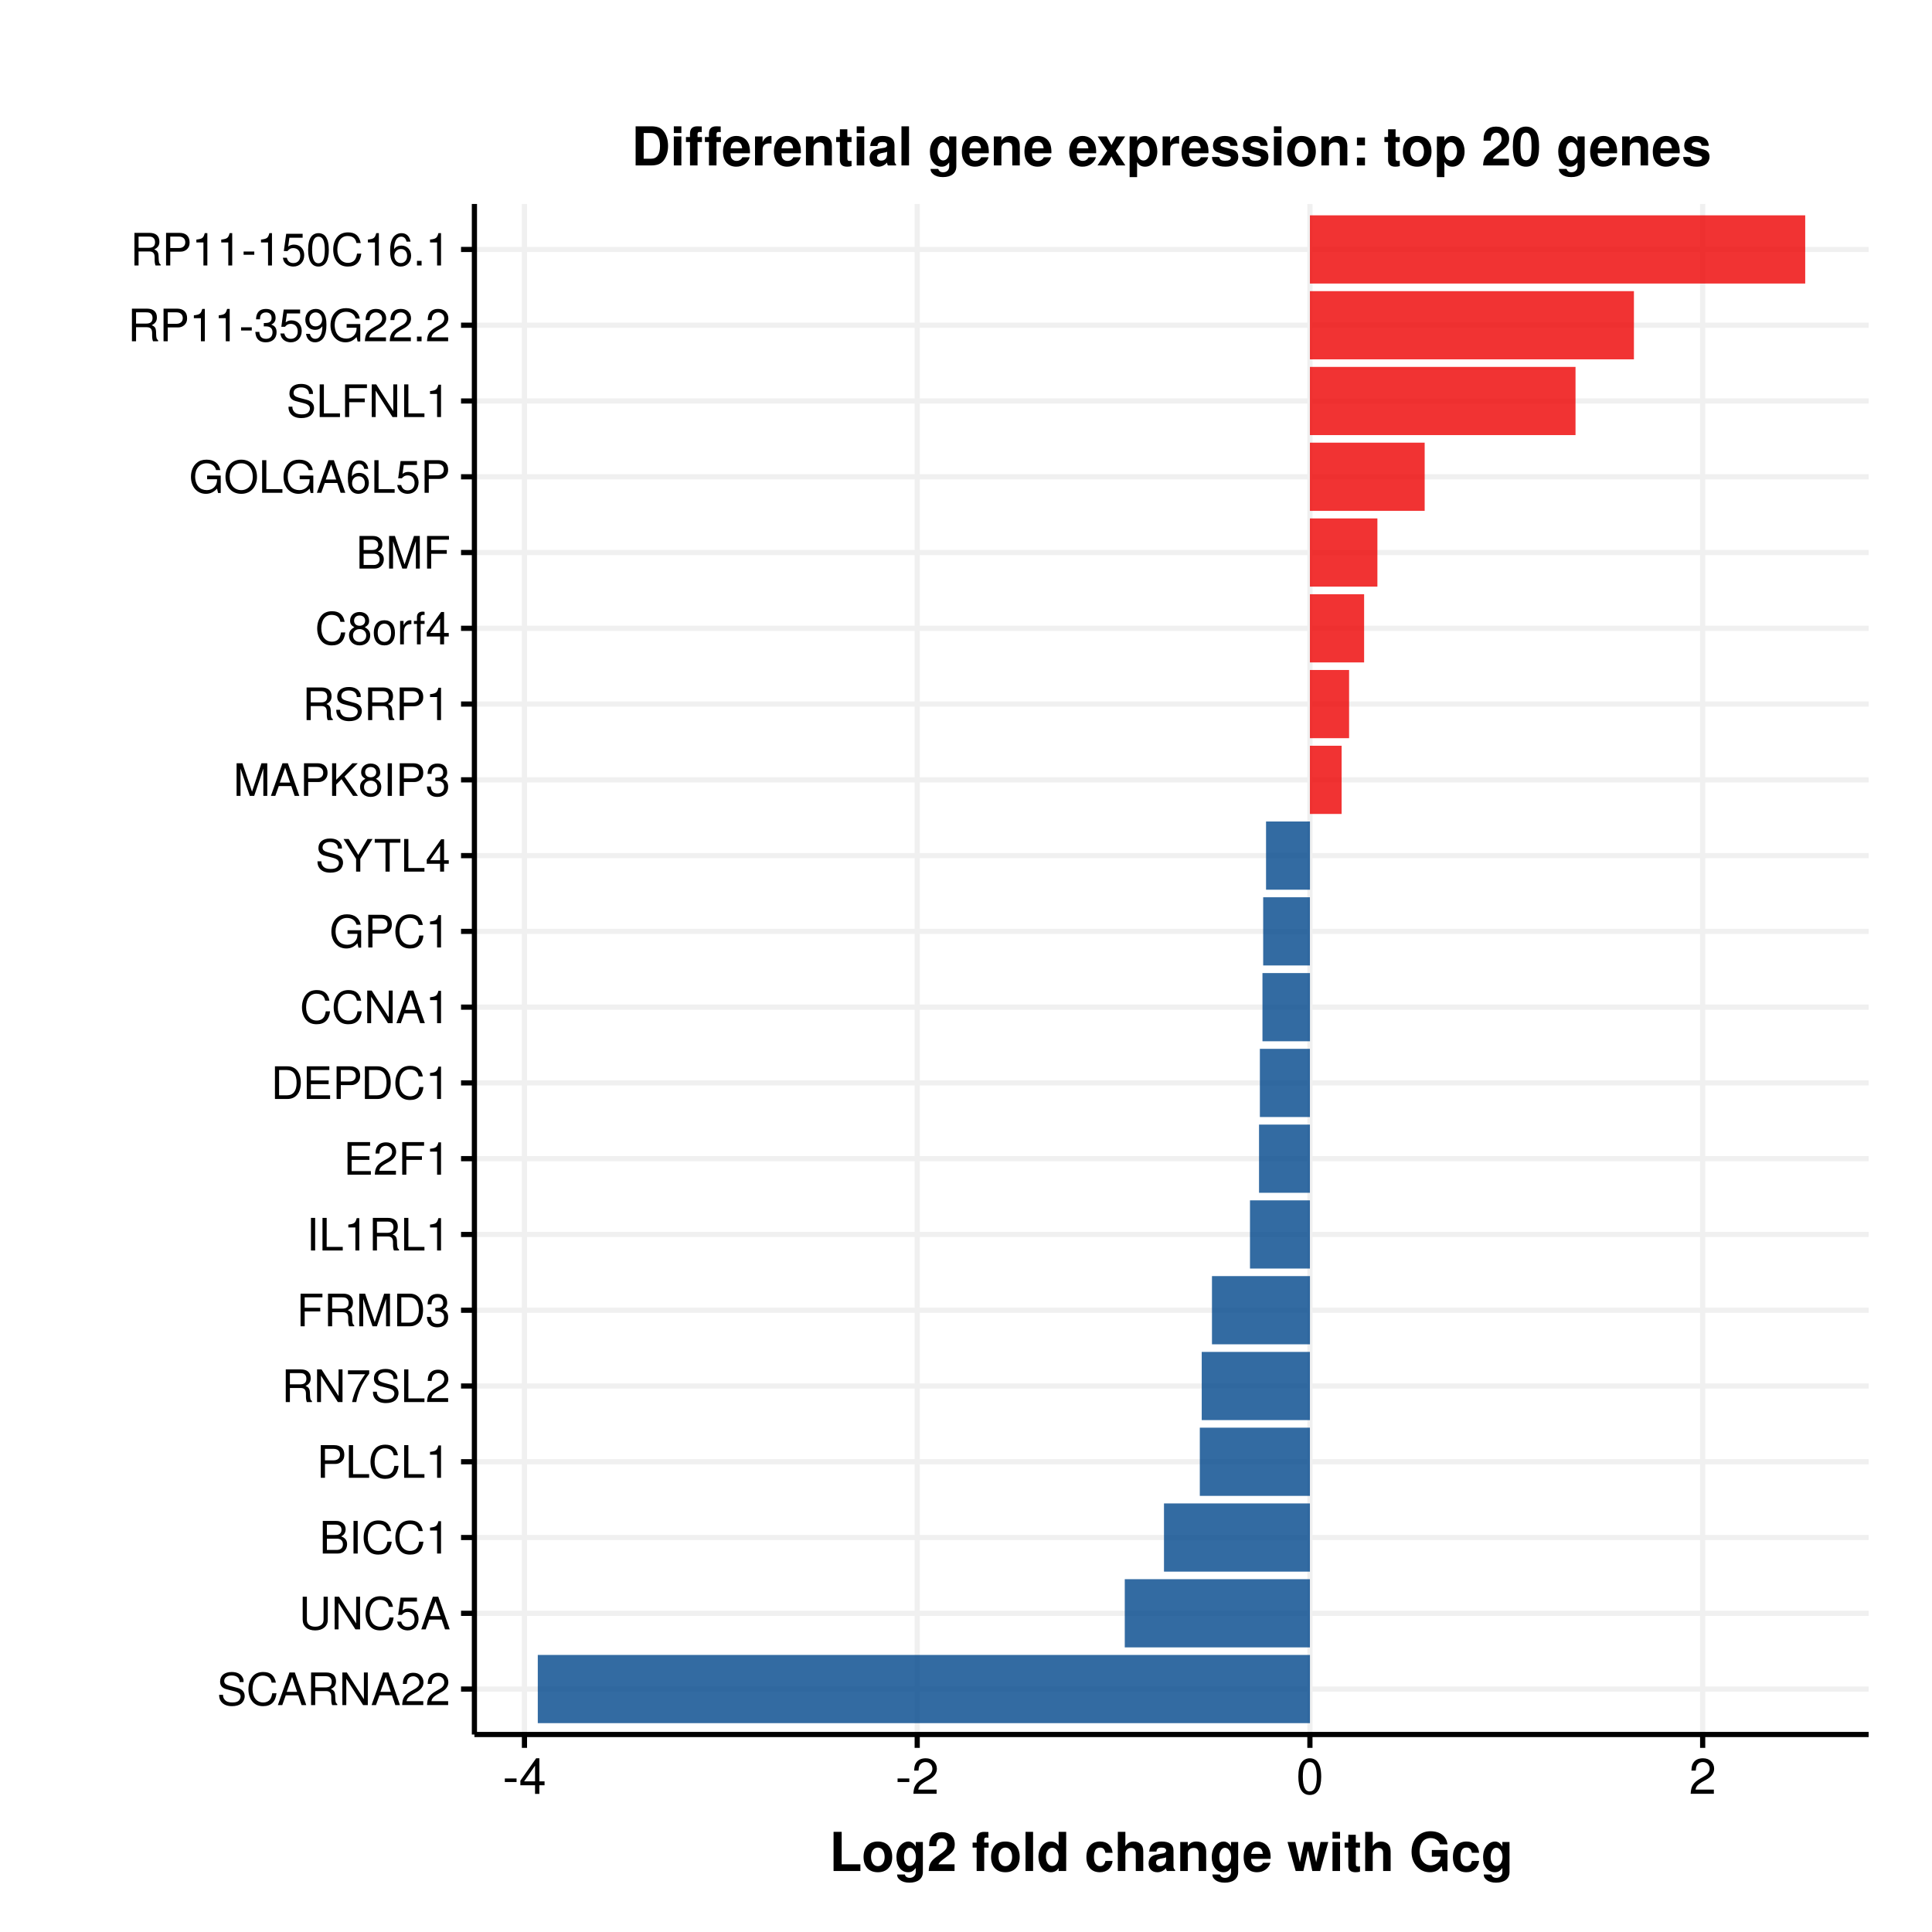
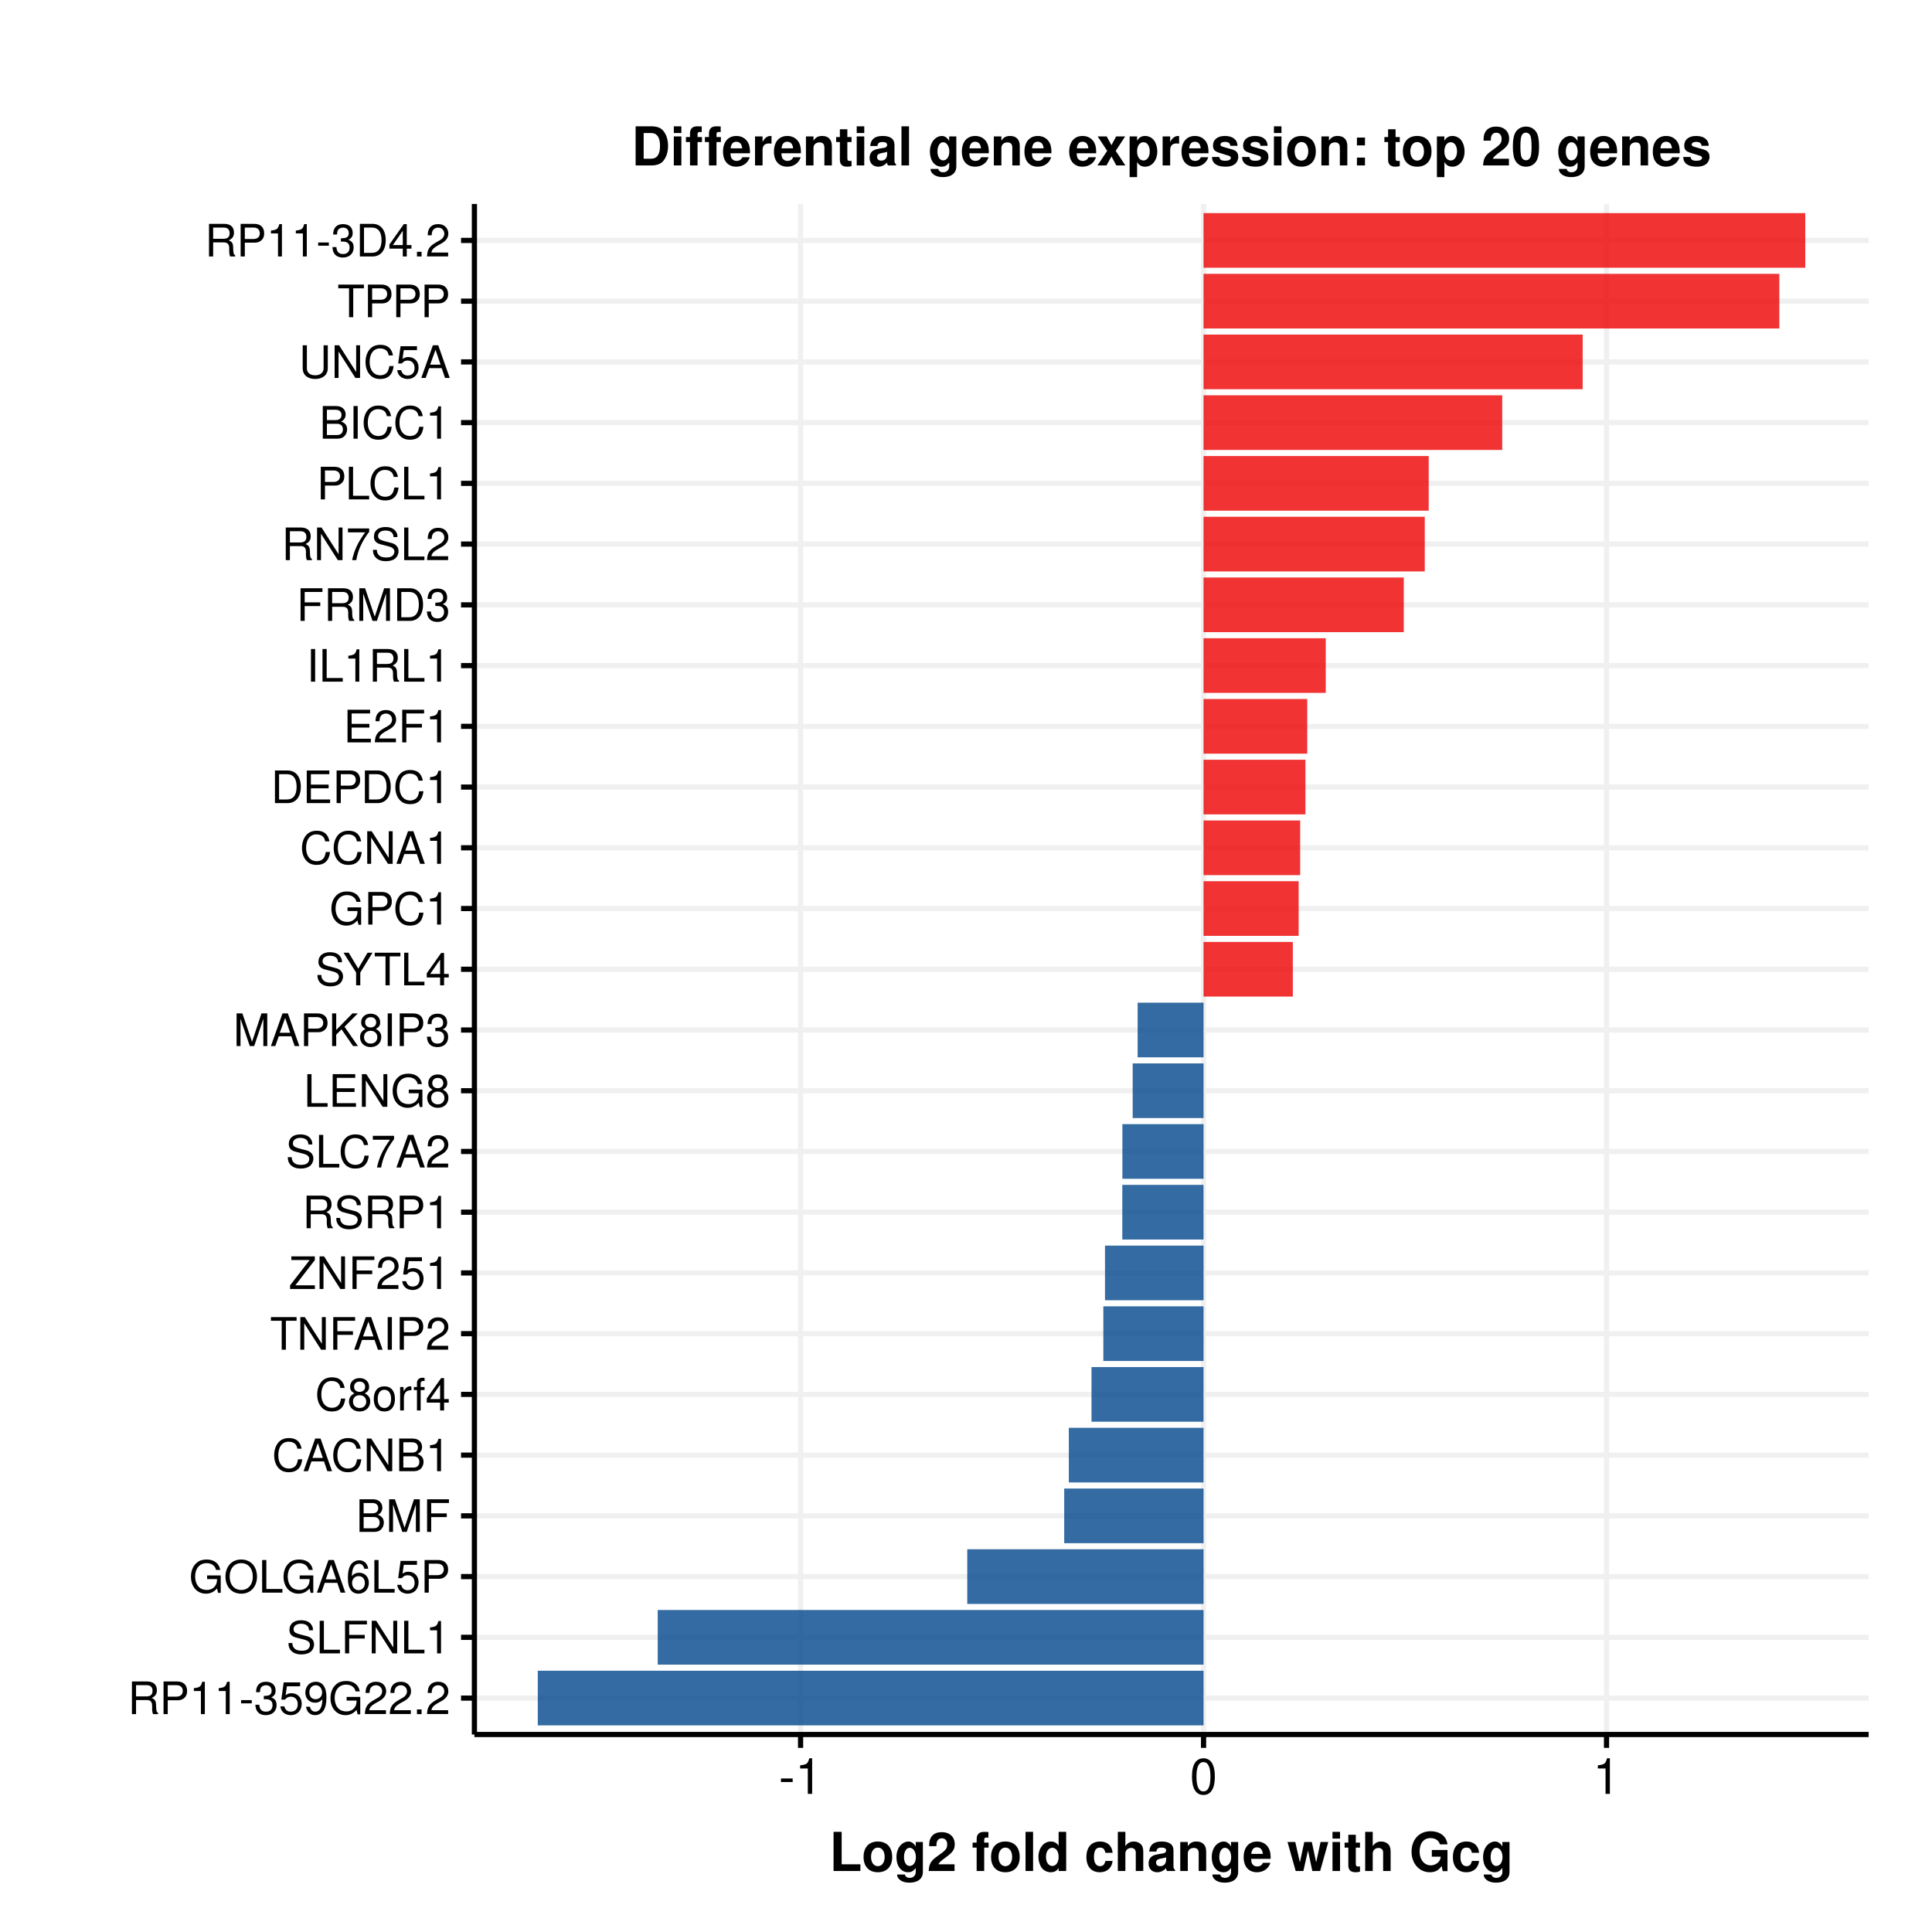
<svg xmlns="http://www.w3.org/2000/svg" class="svglite" width="432.00pt" height="432.00pt" viewBox="0 0 432.00 432.00">
  <defs>
    <style type="text/css">
    .svglite line, .svglite polyline, .svglite polygon, .svglite path, .svglite rect, .svglite circle {
      fill: none;
      stroke: #000000;
      stroke-linecap: round;
      stroke-linejoin: round;
      stroke-miterlimit: 10.00;
    }
    .svglite text {
      white-space: pre;
    }
  </style>
  </defs>
  <rect width="100%" height="100%" style="stroke: none; fill: #FFFFFF;" />
  <defs>
    <clipPath id="cpMC4wMHw0MzIuMDB8MC4wMHw0MzIuMDA=">
      <rect x="0.00" y="0.00" width="432.00" height="432.00" />
    </clipPath>
  </defs>
  <g clip-path="url(#cpMC4wMHw0MzIuMDB8MC4wMHw0MzIuMDA=)">
    <rect x="0.00" y="0.00" width="432.00" height="432.00" style="stroke-width: 1.16; stroke: none; fill: #FFFFFF;" />
  </g>
  <defs>
    <clipPath id="cpMTA2LjA4fDQxNy44M3w0NS42MXwzODcuODQ=">
      <rect x="106.08" y="45.61" width="311.75" height="342.23" />
    </clipPath>
  </defs>
  <g clip-path="url(#cpMTA2LjA4fDQxNy44M3w0NS42MXwzODcuODQ=)">
    <rect x="106.08" y="45.61" width="311.75" height="342.23" style="stroke-width: 1.16; stroke: none; fill: #FFFFFF;" />
-     <polyline points="106.08,377.68 417.83,377.68 " style="stroke-width: 1.16; stroke: #F0F0F0; stroke-linecap: butt;" />
-     <polyline points="106.08,360.74 417.83,360.74 " style="stroke-width: 1.16; stroke: #F0F0F0; stroke-linecap: butt;" />
-     <polyline points="106.08,343.79 417.83,343.79 " style="stroke-width: 1.16; stroke: #F0F0F0; stroke-linecap: butt;" />
-     <polyline points="106.08,326.85 417.83,326.85 " style="stroke-width: 1.16; stroke: #F0F0F0; stroke-linecap: butt;" />
-     <polyline points="106.08,309.91 417.83,309.91 " style="stroke-width: 1.16; stroke: #F0F0F0; stroke-linecap: butt;" />
-     <polyline points="106.08,292.97 417.83,292.97 " style="stroke-width: 1.16; stroke: #F0F0F0; stroke-linecap: butt;" />
-     <polyline points="106.08,276.03 417.83,276.03 " style="stroke-width: 1.16; stroke: #F0F0F0; stroke-linecap: butt;" />
-     <polyline points="106.08,259.08 417.83,259.08 " style="stroke-width: 1.16; stroke: #F0F0F0; stroke-linecap: butt;" />
-     <polyline points="106.08,242.14 417.83,242.14 " style="stroke-width: 1.16; stroke: #F0F0F0; stroke-linecap: butt;" />
-     <polyline points="106.08,225.20 417.83,225.20 " style="stroke-width: 1.16; stroke: #F0F0F0; stroke-linecap: butt;" />
-     <polyline points="106.08,208.26 417.83,208.26 " style="stroke-width: 1.16; stroke: #F0F0F0; stroke-linecap: butt;" />
-     <polyline points="106.08,191.32 417.83,191.32 " style="stroke-width: 1.16; stroke: #F0F0F0; stroke-linecap: butt;" />
-     <polyline points="106.08,174.37 417.83,174.37 " style="stroke-width: 1.16; stroke: #F0F0F0; stroke-linecap: butt;" />
-     <polyline points="106.08,157.43 417.83,157.43 " style="stroke-width: 1.16; stroke: #F0F0F0; stroke-linecap: butt;" />
-     <polyline points="106.08,140.49 417.83,140.49 " style="stroke-width: 1.16; stroke: #F0F0F0; stroke-linecap: butt;" />
-     <polyline points="106.08,123.55 417.83,123.55 " style="stroke-width: 1.16; stroke: #F0F0F0; stroke-linecap: butt;" />
-     <polyline points="106.08,106.61 417.83,106.61 " style="stroke-width: 1.16; stroke: #F0F0F0; stroke-linecap: butt;" />
-     <polyline points="106.08,89.66 417.83,89.66 " style="stroke-width: 1.16; stroke: #F0F0F0; stroke-linecap: butt;" />
-     <polyline points="106.08,72.72 417.83,72.72 " style="stroke-width: 1.16; stroke: #F0F0F0; stroke-linecap: butt;" />
-     <polyline points="106.08,55.78 417.83,55.78 " style="stroke-width: 1.16; stroke: #F0F0F0; stroke-linecap: butt;" />
-     <polyline points="117.27,387.84 117.27,45.61 " style="stroke-width: 1.16; stroke: #F0F0F0; stroke-linecap: butt;" />
-     <polyline points="205.09,387.84 205.09,45.61 " style="stroke-width: 1.16; stroke: #F0F0F0; stroke-linecap: butt;" />
-     <polyline points="292.90,387.84 292.90,45.61 " style="stroke-width: 1.16; stroke: #F0F0F0; stroke-linecap: butt;" />
-     <polyline points="380.72,387.84 380.72,45.61 " style="stroke-width: 1.16; stroke: #F0F0F0; stroke-linecap: butt;" />
-     <rect x="120.25" y="370.05" width="172.66" height="15.25" style="stroke-width: 1.07; stroke: none; stroke-linecap: butt; stroke-linejoin: miter; fill: #00468B; fill-opacity: 0.80;" />
-     <rect x="251.50" y="353.11" width="41.40" height="15.25" style="stroke-width: 1.07; stroke: none; stroke-linecap: butt; stroke-linejoin: miter; fill: #00468B; fill-opacity: 0.80;" />
-     <rect x="260.27" y="336.17" width="32.63" height="15.25" style="stroke-width: 1.07; stroke: none; stroke-linecap: butt; stroke-linejoin: miter; fill: #00468B; fill-opacity: 0.80;" />
-     <rect x="268.28" y="319.23" width="24.62" height="15.25" style="stroke-width: 1.07; stroke: none; stroke-linecap: butt; stroke-linejoin: miter; fill: #00468B; fill-opacity: 0.80;" />
-     <rect x="268.71" y="302.29" width="24.19" height="15.25" style="stroke-width: 1.07; stroke: none; stroke-linecap: butt; stroke-linejoin: miter; fill: #00468B; fill-opacity: 0.80;" />
-     <rect x="271.00" y="285.34" width="21.91" height="15.25" style="stroke-width: 1.07; stroke: none; stroke-linecap: butt; stroke-linejoin: miter; fill: #00468B; fill-opacity: 0.80;" />
-     <rect x="279.50" y="268.40" width="13.40" height="15.25" style="stroke-width: 1.07; stroke: none; stroke-linecap: butt; stroke-linejoin: miter; fill: #00468B; fill-opacity: 0.80;" />
-     <rect x="281.52" y="251.46" width="11.38" height="15.25" style="stroke-width: 1.07; stroke: none; stroke-linecap: butt; stroke-linejoin: miter; fill: #00468B; fill-opacity: 0.80;" />
-     <rect x="281.71" y="234.52" width="11.19" height="15.25" style="stroke-width: 1.07; stroke: none; stroke-linecap: butt; stroke-linejoin: miter; fill: #00468B; fill-opacity: 0.80;" />
-     <rect x="282.29" y="217.58" width="10.62" height="15.25" style="stroke-width: 1.07; stroke: none; stroke-linecap: butt; stroke-linejoin: miter; fill: #00468B; fill-opacity: 0.80;" />
-     <rect x="282.45" y="200.63" width="10.45" height="15.25" style="stroke-width: 1.07; stroke: none; stroke-linecap: butt; stroke-linejoin: miter; fill: #00468B; fill-opacity: 0.80;" />
-     <rect x="283.09" y="183.69" width="9.82" height="15.25" style="stroke-width: 1.07; stroke: none; stroke-linecap: butt; stroke-linejoin: miter; fill: #00468B; fill-opacity: 0.80;" />
-     <rect x="292.90" y="166.75" width="7.09" height="15.25" style="stroke-width: 1.07; stroke: none; stroke-linecap: butt; stroke-linejoin: miter; fill: #ED0000; fill-opacity: 0.80;" />
-     <rect x="292.90" y="149.81" width="8.76" height="15.25" style="stroke-width: 1.07; stroke: none; stroke-linecap: butt; stroke-linejoin: miter; fill: #ED0000; fill-opacity: 0.80;" />
-     <rect x="292.90" y="132.87" width="12.12" height="15.25" style="stroke-width: 1.07; stroke: none; stroke-linecap: butt; stroke-linejoin: miter; fill: #ED0000; fill-opacity: 0.80;" />
-     <rect x="292.90" y="115.92" width="15.09" height="15.25" style="stroke-width: 1.07; stroke: none; stroke-linecap: butt; stroke-linejoin: miter; fill: #ED0000; fill-opacity: 0.80;" />
-     <rect x="292.90" y="98.98" width="25.66" height="15.25" style="stroke-width: 1.07; stroke: none; stroke-linecap: butt; stroke-linejoin: miter; fill: #ED0000; fill-opacity: 0.80;" />
-     <rect x="292.90" y="82.04" width="59.39" height="15.25" style="stroke-width: 1.07; stroke: none; stroke-linecap: butt; stroke-linejoin: miter; fill: #ED0000; fill-opacity: 0.80;" />
-     <rect x="292.90" y="65.10" width="72.45" height="15.25" style="stroke-width: 1.07; stroke: none; stroke-linecap: butt; stroke-linejoin: miter; fill: #ED0000; fill-opacity: 0.80;" />
-     <rect x="292.90" y="48.15" width="110.75" height="15.25" style="stroke-width: 1.07; stroke: none; stroke-linecap: butt; stroke-linejoin: miter; fill: #ED0000; fill-opacity: 0.80;" />
+     <polyline points="106.08,379.70 417.83,379.70 " style="stroke-width: 1.16; stroke: #F0F0F0; stroke-linecap: butt;" />
+     <polyline points="106.08,366.11 417.83,366.11 " style="stroke-width: 1.16; stroke: #F0F0F0; stroke-linecap: butt;" />
+     <polyline points="106.08,352.53 417.83,352.53 " style="stroke-width: 1.16; stroke: #F0F0F0; stroke-linecap: butt;" />
+     <polyline points="106.08,338.95 417.83,338.95 " style="stroke-width: 1.16; stroke: #F0F0F0; stroke-linecap: butt;" />
+     <polyline points="106.08,325.37 417.83,325.37 " style="stroke-width: 1.16; stroke: #F0F0F0; stroke-linecap: butt;" />
+     <polyline points="106.08,311.79 417.83,311.79 " style="stroke-width: 1.16; stroke: #F0F0F0; stroke-linecap: butt;" />
+     <polyline points="106.08,298.21 417.83,298.21 " style="stroke-width: 1.16; stroke: #F0F0F0; stroke-linecap: butt;" />
+     <polyline points="106.08,284.63 417.83,284.63 " style="stroke-width: 1.16; stroke: #F0F0F0; stroke-linecap: butt;" />
+     <polyline points="106.08,271.05 417.83,271.05 " style="stroke-width: 1.16; stroke: #F0F0F0; stroke-linecap: butt;" />
+     <polyline points="106.08,257.47 417.83,257.47 " style="stroke-width: 1.16; stroke: #F0F0F0; stroke-linecap: butt;" />
+     <polyline points="106.08,243.89 417.83,243.89 " style="stroke-width: 1.16; stroke: #F0F0F0; stroke-linecap: butt;" />
+     <polyline points="106.08,230.31 417.83,230.31 " style="stroke-width: 1.16; stroke: #F0F0F0; stroke-linecap: butt;" />
+     <polyline points="106.08,216.73 417.83,216.73 " style="stroke-width: 1.16; stroke: #F0F0F0; stroke-linecap: butt;" />
+     <polyline points="106.08,203.15 417.83,203.15 " style="stroke-width: 1.16; stroke: #F0F0F0; stroke-linecap: butt;" />
+     <polyline points="106.08,189.57 417.83,189.57 " style="stroke-width: 1.16; stroke: #F0F0F0; stroke-linecap: butt;" />
+     <polyline points="106.08,175.99 417.83,175.99 " style="stroke-width: 1.16; stroke: #F0F0F0; stroke-linecap: butt;" />
+     <polyline points="106.08,162.41 417.83,162.41 " style="stroke-width: 1.16; stroke: #F0F0F0; stroke-linecap: butt;" />
+     <polyline points="106.08,148.83 417.83,148.83 " style="stroke-width: 1.16; stroke: #F0F0F0; stroke-linecap: butt;" />
+     <polyline points="106.08,135.25 417.83,135.25 " style="stroke-width: 1.16; stroke: #F0F0F0; stroke-linecap: butt;" />
+     <polyline points="106.08,121.66 417.83,121.66 " style="stroke-width: 1.16; stroke: #F0F0F0; stroke-linecap: butt;" />
+     <polyline points="106.08,108.08 417.83,108.08 " style="stroke-width: 1.16; stroke: #F0F0F0; stroke-linecap: butt;" />
+     <polyline points="106.08,94.50 417.83,94.50 " style="stroke-width: 1.16; stroke: #F0F0F0; stroke-linecap: butt;" />
+     <polyline points="106.08,80.92 417.83,80.92 " style="stroke-width: 1.16; stroke: #F0F0F0; stroke-linecap: butt;" />
+     <polyline points="106.08,67.34 417.83,67.34 " style="stroke-width: 1.16; stroke: #F0F0F0; stroke-linecap: butt;" />
+     <polyline points="106.08,53.76 417.83,53.76 " style="stroke-width: 1.16; stroke: #F0F0F0; stroke-linecap: butt;" />
+     <polyline points="179.01,387.84 179.01,45.61 " style="stroke-width: 1.16; stroke: #F0F0F0; stroke-linecap: butt;" />
+     <polyline points="269.12,387.84 269.12,45.61 " style="stroke-width: 1.16; stroke: #F0F0F0; stroke-linecap: butt;" />
+     <polyline points="359.22,387.84 359.22,45.61 " style="stroke-width: 1.16; stroke: #F0F0F0; stroke-linecap: butt;" />
+     <rect x="120.25" y="373.58" width="148.87" height="12.22" style="stroke-width: 1.07; stroke: none; stroke-linecap: butt; stroke-linejoin: miter; fill: #00468B; fill-opacity: 0.80;" />
+     <rect x="147.07" y="360.00" width="122.05" height="12.22" style="stroke-width: 1.07; stroke: none; stroke-linecap: butt; stroke-linejoin: miter; fill: #00468B; fill-opacity: 0.80;" />
+     <rect x="216.28" y="346.42" width="52.84" height="12.22" style="stroke-width: 1.07; stroke: none; stroke-linecap: butt; stroke-linejoin: miter; fill: #00468B; fill-opacity: 0.80;" />
+     <rect x="237.96" y="332.84" width="31.16" height="12.22" style="stroke-width: 1.07; stroke: none; stroke-linecap: butt; stroke-linejoin: miter; fill: #00468B; fill-opacity: 0.80;" />
+     <rect x="238.99" y="319.26" width="30.12" height="12.22" style="stroke-width: 1.07; stroke: none; stroke-linecap: butt; stroke-linejoin: miter; fill: #00468B; fill-opacity: 0.80;" />
+     <rect x="244.06" y="305.68" width="25.05" height="12.22" style="stroke-width: 1.07; stroke: none; stroke-linecap: butt; stroke-linejoin: miter; fill: #00468B; fill-opacity: 0.80;" />
+     <rect x="246.71" y="292.10" width="22.41" height="12.22" style="stroke-width: 1.07; stroke: none; stroke-linecap: butt; stroke-linejoin: miter; fill: #00468B; fill-opacity: 0.80;" />
+     <rect x="247.08" y="278.52" width="22.04" height="12.22" style="stroke-width: 1.07; stroke: none; stroke-linecap: butt; stroke-linejoin: miter; fill: #00468B; fill-opacity: 0.80;" />
+     <rect x="250.95" y="264.94" width="18.16" height="12.22" style="stroke-width: 1.07; stroke: none; stroke-linecap: butt; stroke-linejoin: miter; fill: #00468B; fill-opacity: 0.80;" />
+     <rect x="250.97" y="251.36" width="18.15" height="12.22" style="stroke-width: 1.07; stroke: none; stroke-linecap: butt; stroke-linejoin: miter; fill: #00468B; fill-opacity: 0.80;" />
+     <rect x="253.27" y="237.78" width="15.85" height="12.22" style="stroke-width: 1.07; stroke: none; stroke-linecap: butt; stroke-linejoin: miter; fill: #00468B; fill-opacity: 0.80;" />
+     <rect x="254.38" y="224.20" width="14.74" height="12.22" style="stroke-width: 1.07; stroke: none; stroke-linecap: butt; stroke-linejoin: miter; fill: #00468B; fill-opacity: 0.80;" />
+     <rect x="269.12" y="210.62" width="19.96" height="12.22" style="stroke-width: 1.07; stroke: none; stroke-linecap: butt; stroke-linejoin: miter; fill: #ED0000; fill-opacity: 0.80;" />
+     <rect x="269.12" y="197.04" width="21.26" height="12.22" style="stroke-width: 1.07; stroke: none; stroke-linecap: butt; stroke-linejoin: miter; fill: #ED0000; fill-opacity: 0.80;" />
+     <rect x="269.12" y="183.46" width="21.60" height="12.22" style="stroke-width: 1.07; stroke: none; stroke-linecap: butt; stroke-linejoin: miter; fill: #ED0000; fill-opacity: 0.80;" />
+     <rect x="269.12" y="169.88" width="22.78" height="12.22" style="stroke-width: 1.07; stroke: none; stroke-linecap: butt; stroke-linejoin: miter; fill: #ED0000; fill-opacity: 0.80;" />
+     <rect x="269.12" y="156.30" width="23.18" height="12.22" style="stroke-width: 1.07; stroke: none; stroke-linecap: butt; stroke-linejoin: miter; fill: #ED0000; fill-opacity: 0.80;" />
+     <rect x="269.12" y="142.71" width="27.32" height="12.22" style="stroke-width: 1.07; stroke: none; stroke-linecap: butt; stroke-linejoin: miter; fill: #ED0000; fill-opacity: 0.80;" />
+     <rect x="269.12" y="129.13" width="44.77" height="12.22" style="stroke-width: 1.07; stroke: none; stroke-linecap: butt; stroke-linejoin: miter; fill: #ED0000; fill-opacity: 0.80;" />
+     <rect x="269.12" y="115.55" width="49.46" height="12.22" style="stroke-width: 1.07; stroke: none; stroke-linecap: butt; stroke-linejoin: miter; fill: #ED0000; fill-opacity: 0.80;" />
+     <rect x="269.12" y="101.97" width="50.34" height="12.22" style="stroke-width: 1.07; stroke: none; stroke-linecap: butt; stroke-linejoin: miter; fill: #ED0000; fill-opacity: 0.80;" />
+     <rect x="269.12" y="88.39" width="66.78" height="12.22" style="stroke-width: 1.07; stroke: none; stroke-linecap: butt; stroke-linejoin: miter; fill: #ED0000; fill-opacity: 0.80;" />
+     <rect x="269.12" y="74.81" width="84.77" height="12.22" style="stroke-width: 1.07; stroke: none; stroke-linecap: butt; stroke-linejoin: miter; fill: #ED0000; fill-opacity: 0.80;" />
+     <rect x="269.12" y="61.23" width="128.74" height="12.22" style="stroke-width: 1.07; stroke: none; stroke-linecap: butt; stroke-linejoin: miter; fill: #ED0000; fill-opacity: 0.80;" />
+     <rect x="269.12" y="47.65" width="134.54" height="12.22" style="stroke-width: 1.07; stroke: none; stroke-linecap: butt; stroke-linejoin: miter; fill: #ED0000; fill-opacity: 0.80;" />
    <rect x="106.08" y="45.61" width="311.75" height="342.23" style="stroke-width: 1.16; stroke: none;" />
  </g>
  <g clip-path="url(#cpMC4wMHw0MzIuMDB8MC4wMHw0MzIuMDA=)">
    <polyline points="106.08,387.84 106.08,45.61 " style="stroke-width: 1.16; stroke-linecap: butt;" />
-     <text x="100.70" y="381.27" text-anchor="end" style="font-size: 10.00px; font-family: &quot;Helvetica&quot;;" textLength="52.78px" lengthAdjust="spacingAndGlyphs">SCARNA22</text>
-     <text x="100.70" y="364.33" text-anchor="end" style="font-size: 10.00px; font-family: &quot;Helvetica&quot;;" textLength="33.89px" lengthAdjust="spacingAndGlyphs">UNC5A</text>
-     <text x="100.70" y="347.38" text-anchor="end" style="font-size: 10.00px; font-family: &quot;Helvetica&quot;;" textLength="29.45px" lengthAdjust="spacingAndGlyphs">BICC1</text>
-     <text x="100.70" y="330.44" text-anchor="end" style="font-size: 10.00px; font-family: &quot;Helvetica&quot;;" textLength="30.56px" lengthAdjust="spacingAndGlyphs">PLCL1</text>
-     <text x="100.70" y="313.50" text-anchor="end" style="font-size: 10.00px; font-family: &quot;Helvetica&quot;;" textLength="37.79px" lengthAdjust="spacingAndGlyphs">RN7SL2</text>
-     <text x="100.70" y="296.56" text-anchor="end" style="font-size: 10.00px; font-family: &quot;Helvetica&quot;;" textLength="34.44px" lengthAdjust="spacingAndGlyphs">FRMD3</text>
-     <text x="100.70" y="279.62" text-anchor="end" style="font-size: 10.00px; font-family: &quot;Helvetica&quot;;" textLength="32.23px" lengthAdjust="spacingAndGlyphs">IL1RL1</text>
-     <text x="100.70" y="262.67" text-anchor="end" style="font-size: 10.00px; font-family: &quot;Helvetica&quot;;" textLength="23.89px" lengthAdjust="spacingAndGlyphs">E2F1</text>
-     <text x="100.70" y="245.73" text-anchor="end" style="font-size: 10.00px; font-family: &quot;Helvetica&quot;;" textLength="40.56px" lengthAdjust="spacingAndGlyphs">DEPDC1</text>
-     <text x="100.70" y="228.79" text-anchor="end" style="font-size: 10.00px; font-family: &quot;Helvetica&quot;;" textLength="33.89px" lengthAdjust="spacingAndGlyphs">CCNA1</text>
-     <text x="100.70" y="211.85" text-anchor="end" style="font-size: 10.00px; font-family: &quot;Helvetica&quot;;" textLength="27.22px" lengthAdjust="spacingAndGlyphs">GPC1</text>
-     <text x="100.70" y="194.90" text-anchor="end" style="font-size: 10.00px; font-family: &quot;Helvetica&quot;;" textLength="30.56px" lengthAdjust="spacingAndGlyphs">SYTL4</text>
-     <text x="100.70" y="177.96" text-anchor="end" style="font-size: 10.00px; font-family: &quot;Helvetica&quot;;" textLength="48.90px" lengthAdjust="spacingAndGlyphs">MAPK8IP3</text>
-     <text x="100.70" y="161.02" text-anchor="end" style="font-size: 10.00px; font-family: &quot;Helvetica&quot;;" textLength="33.34px" lengthAdjust="spacingAndGlyphs">RSRP1</text>
-     <text x="100.70" y="144.08" text-anchor="end" style="font-size: 10.00px; font-family: &quot;Helvetica&quot;;" textLength="30.01px" lengthAdjust="spacingAndGlyphs">C8orf4</text>
-     <text x="100.70" y="127.14" text-anchor="end" style="font-size: 10.00px; font-family: &quot;Helvetica&quot;;" textLength="21.10px" lengthAdjust="spacingAndGlyphs">BMF</text>
-     <text x="100.70" y="110.19" text-anchor="end" style="font-size: 10.00px; font-family: &quot;Helvetica&quot;;" textLength="58.90px" lengthAdjust="spacingAndGlyphs">GOLGA6L5P</text>
-     <text x="100.70" y="93.25" text-anchor="end" style="font-size: 10.00px; font-family: &quot;Helvetica&quot;;" textLength="36.67px" lengthAdjust="spacingAndGlyphs">SLFNL1</text>
-     <text x="100.70" y="76.31" text-anchor="end" style="font-size: 10.00px; font-family: &quot;Helvetica&quot;;" textLength="72.24px" lengthAdjust="spacingAndGlyphs">RP11-359G22.2</text>
-     <text x="100.70" y="59.37" text-anchor="end" style="font-size: 10.00px; font-family: &quot;Helvetica&quot;;" textLength="71.69px" lengthAdjust="spacingAndGlyphs">RP11-150C16.1</text>
-     <polyline points="103.09,377.68 106.08,377.68 " style="stroke-width: 1.16; stroke-linecap: butt;" />
-     <polyline points="103.09,360.74 106.08,360.74 " style="stroke-width: 1.16; stroke-linecap: butt;" />
-     <polyline points="103.09,343.79 106.08,343.79 " style="stroke-width: 1.16; stroke-linecap: butt;" />
-     <polyline points="103.09,326.85 106.08,326.85 " style="stroke-width: 1.16; stroke-linecap: butt;" />
-     <polyline points="103.09,309.91 106.08,309.91 " style="stroke-width: 1.16; stroke-linecap: butt;" />
-     <polyline points="103.09,292.97 106.08,292.97 " style="stroke-width: 1.16; stroke-linecap: butt;" />
-     <polyline points="103.09,276.03 106.08,276.03 " style="stroke-width: 1.16; stroke-linecap: butt;" />
-     <polyline points="103.09,259.08 106.08,259.08 " style="stroke-width: 1.16; stroke-linecap: butt;" />
-     <polyline points="103.09,242.14 106.08,242.14 " style="stroke-width: 1.16; stroke-linecap: butt;" />
-     <polyline points="103.09,225.20 106.08,225.20 " style="stroke-width: 1.16; stroke-linecap: butt;" />
-     <polyline points="103.09,208.26 106.08,208.26 " style="stroke-width: 1.16; stroke-linecap: butt;" />
-     <polyline points="103.09,191.32 106.08,191.32 " style="stroke-width: 1.16; stroke-linecap: butt;" />
-     <polyline points="103.09,174.37 106.08,174.37 " style="stroke-width: 1.16; stroke-linecap: butt;" />
-     <polyline points="103.09,157.43 106.08,157.43 " style="stroke-width: 1.16; stroke-linecap: butt;" />
-     <polyline points="103.09,140.49 106.08,140.49 " style="stroke-width: 1.16; stroke-linecap: butt;" />
-     <polyline points="103.09,123.55 106.08,123.55 " style="stroke-width: 1.16; stroke-linecap: butt;" />
-     <polyline points="103.09,106.61 106.08,106.61 " style="stroke-width: 1.16; stroke-linecap: butt;" />
-     <polyline points="103.09,89.66 106.08,89.66 " style="stroke-width: 1.16; stroke-linecap: butt;" />
-     <polyline points="103.09,72.72 106.08,72.72 " style="stroke-width: 1.16; stroke-linecap: butt;" />
-     <polyline points="103.09,55.78 106.08,55.78 " style="stroke-width: 1.16; stroke-linecap: butt;" />
+     <text x="100.70" y="383.28" text-anchor="end" style="font-size: 10.00px; font-family: &quot;Helvetica&quot;;" textLength="72.24px" lengthAdjust="spacingAndGlyphs">RP11-359G22.2</text>
+     <text x="100.70" y="369.70" text-anchor="end" style="font-size: 10.00px; font-family: &quot;Helvetica&quot;;" textLength="36.67px" lengthAdjust="spacingAndGlyphs">SLFNL1</text>
+     <text x="100.70" y="356.12" text-anchor="end" style="font-size: 10.00px; font-family: &quot;Helvetica&quot;;" textLength="58.90px" lengthAdjust="spacingAndGlyphs">GOLGA6L5P</text>
+     <text x="100.70" y="342.54" text-anchor="end" style="font-size: 10.00px; font-family: &quot;Helvetica&quot;;" textLength="21.10px" lengthAdjust="spacingAndGlyphs">BMF</text>
+     <text x="100.70" y="328.96" text-anchor="end" style="font-size: 10.00px; font-family: &quot;Helvetica&quot;;" textLength="40.56px" lengthAdjust="spacingAndGlyphs">CACNB1</text>
+     <text x="100.70" y="315.38" text-anchor="end" style="font-size: 10.00px; font-family: &quot;Helvetica&quot;;" textLength="30.01px" lengthAdjust="spacingAndGlyphs">C8orf4</text>
+     <text x="100.70" y="301.80" text-anchor="end" style="font-size: 10.00px; font-family: &quot;Helvetica&quot;;" textLength="41.10px" lengthAdjust="spacingAndGlyphs">TNFAIP2</text>
+     <text x="100.70" y="288.22" text-anchor="end" style="font-size: 10.00px; font-family: &quot;Helvetica&quot;;" textLength="36.11px" lengthAdjust="spacingAndGlyphs">ZNF251</text>
+     <text x="100.70" y="274.64" text-anchor="end" style="font-size: 10.00px; font-family: &quot;Helvetica&quot;;" textLength="33.34px" lengthAdjust="spacingAndGlyphs">RSRP1</text>
+     <text x="100.70" y="261.06" text-anchor="end" style="font-size: 10.00px; font-family: &quot;Helvetica&quot;;" textLength="37.23px" lengthAdjust="spacingAndGlyphs">SLC7A2</text>
+     <text x="100.70" y="247.48" text-anchor="end" style="font-size: 10.00px; font-family: &quot;Helvetica&quot;;" textLength="32.78px" lengthAdjust="spacingAndGlyphs">LENG8</text>
+     <text x="100.70" y="233.90" text-anchor="end" style="font-size: 10.00px; font-family: &quot;Helvetica&quot;;" textLength="48.90px" lengthAdjust="spacingAndGlyphs">MAPK8IP3</text>
+     <text x="100.70" y="220.32" text-anchor="end" style="font-size: 10.00px; font-family: &quot;Helvetica&quot;;" textLength="30.56px" lengthAdjust="spacingAndGlyphs">SYTL4</text>
+     <text x="100.70" y="206.74" text-anchor="end" style="font-size: 10.00px; font-family: &quot;Helvetica&quot;;" textLength="27.22px" lengthAdjust="spacingAndGlyphs">GPC1</text>
+     <text x="100.70" y="193.16" text-anchor="end" style="font-size: 10.00px; font-family: &quot;Helvetica&quot;;" textLength="33.89px" lengthAdjust="spacingAndGlyphs">CCNA1</text>
+     <text x="100.70" y="179.58" text-anchor="end" style="font-size: 10.00px; font-family: &quot;Helvetica&quot;;" textLength="40.56px" lengthAdjust="spacingAndGlyphs">DEPDC1</text>
+     <text x="100.70" y="166.00" text-anchor="end" style="font-size: 10.00px; font-family: &quot;Helvetica&quot;;" textLength="23.89px" lengthAdjust="spacingAndGlyphs">E2F1</text>
+     <text x="100.70" y="152.42" text-anchor="end" style="font-size: 10.00px; font-family: &quot;Helvetica&quot;;" textLength="32.23px" lengthAdjust="spacingAndGlyphs">IL1RL1</text>
+     <text x="100.70" y="138.83" text-anchor="end" style="font-size: 10.00px; font-family: &quot;Helvetica&quot;;" textLength="34.44px" lengthAdjust="spacingAndGlyphs">FRMD3</text>
+     <text x="100.70" y="125.25" text-anchor="end" style="font-size: 10.00px; font-family: &quot;Helvetica&quot;;" textLength="37.79px" lengthAdjust="spacingAndGlyphs">RN7SL2</text>
+     <text x="100.70" y="111.67" text-anchor="end" style="font-size: 10.00px; font-family: &quot;Helvetica&quot;;" textLength="30.56px" lengthAdjust="spacingAndGlyphs">PLCL1</text>
+     <text x="100.70" y="98.09" text-anchor="end" style="font-size: 10.00px; font-family: &quot;Helvetica&quot;;" textLength="29.45px" lengthAdjust="spacingAndGlyphs">BICC1</text>
+     <text x="100.70" y="84.51" text-anchor="end" style="font-size: 10.00px; font-family: &quot;Helvetica&quot;;" textLength="33.89px" lengthAdjust="spacingAndGlyphs">UNC5A</text>
+     <text x="100.70" y="70.93" text-anchor="end" style="font-size: 10.00px; font-family: &quot;Helvetica&quot;;" textLength="26.11px" lengthAdjust="spacingAndGlyphs">TPPP</text>
+     <text x="100.70" y="57.35" text-anchor="end" style="font-size: 10.00px; font-family: &quot;Helvetica&quot;;" textLength="55.02px" lengthAdjust="spacingAndGlyphs">RP11-3D4.2</text>
+     <polyline points="103.09,379.70 106.08,379.70 " style="stroke-width: 1.16; stroke-linecap: butt;" />
+     <polyline points="103.09,366.11 106.08,366.11 " style="stroke-width: 1.16; stroke-linecap: butt;" />
+     <polyline points="103.09,352.53 106.08,352.53 " style="stroke-width: 1.16; stroke-linecap: butt;" />
+     <polyline points="103.09,338.95 106.08,338.95 " style="stroke-width: 1.16; stroke-linecap: butt;" />
+     <polyline points="103.09,325.37 106.08,325.37 " style="stroke-width: 1.16; stroke-linecap: butt;" />
+     <polyline points="103.09,311.79 106.08,311.79 " style="stroke-width: 1.16; stroke-linecap: butt;" />
+     <polyline points="103.09,298.21 106.08,298.21 " style="stroke-width: 1.16; stroke-linecap: butt;" />
+     <polyline points="103.09,284.63 106.08,284.63 " style="stroke-width: 1.16; stroke-linecap: butt;" />
+     <polyline points="103.09,271.05 106.08,271.05 " style="stroke-width: 1.16; stroke-linecap: butt;" />
+     <polyline points="103.09,257.47 106.08,257.47 " style="stroke-width: 1.16; stroke-linecap: butt;" />
+     <polyline points="103.09,243.89 106.08,243.89 " style="stroke-width: 1.16; stroke-linecap: butt;" />
+     <polyline points="103.09,230.31 106.08,230.31 " style="stroke-width: 1.16; stroke-linecap: butt;" />
+     <polyline points="103.09,216.73 106.08,216.73 " style="stroke-width: 1.16; stroke-linecap: butt;" />
+     <polyline points="103.09,203.15 106.08,203.15 " style="stroke-width: 1.16; stroke-linecap: butt;" />
+     <polyline points="103.09,189.57 106.08,189.57 " style="stroke-width: 1.16; stroke-linecap: butt;" />
+     <polyline points="103.09,175.99 106.08,175.99 " style="stroke-width: 1.16; stroke-linecap: butt;" />
+     <polyline points="103.09,162.41 106.08,162.41 " style="stroke-width: 1.16; stroke-linecap: butt;" />
+     <polyline points="103.09,148.83 106.08,148.83 " style="stroke-width: 1.16; stroke-linecap: butt;" />
+     <polyline points="103.09,135.25 106.08,135.25 " style="stroke-width: 1.16; stroke-linecap: butt;" />
+     <polyline points="103.09,121.66 106.08,121.66 " style="stroke-width: 1.16; stroke-linecap: butt;" />
+     <polyline points="103.09,108.08 106.08,108.08 " style="stroke-width: 1.16; stroke-linecap: butt;" />
+     <polyline points="103.09,94.50 106.08,94.50 " style="stroke-width: 1.16; stroke-linecap: butt;" />
+     <polyline points="103.09,80.92 106.08,80.92 " style="stroke-width: 1.16; stroke-linecap: butt;" />
+     <polyline points="103.09,67.34 106.08,67.34 " style="stroke-width: 1.16; stroke-linecap: butt;" />
+     <polyline points="103.09,53.76 106.08,53.76 " style="stroke-width: 1.16; stroke-linecap: butt;" />
    <polyline points="106.08,387.84 417.83,387.84 " style="stroke-width: 1.16; stroke-linecap: butt;" />
-     <polyline points="117.27,390.83 117.27,387.84 " style="stroke-width: 1.16; stroke-linecap: butt;" />
-     <polyline points="205.09,390.83 205.09,387.84 " style="stroke-width: 1.16; stroke-linecap: butt;" />
-     <polyline points="292.90,390.83 292.90,387.84 " style="stroke-width: 1.16; stroke-linecap: butt;" />
-     <polyline points="380.72,390.83 380.72,387.84 " style="stroke-width: 1.16; stroke-linecap: butt;" />
-     <text x="117.27" y="401.11" text-anchor="middle" style="font-size: 11.00px; font-family: &quot;Helvetica&quot;;" textLength="9.78px" lengthAdjust="spacingAndGlyphs">-4</text>
-     <text x="205.09" y="401.11" text-anchor="middle" style="font-size: 11.00px; font-family: &quot;Helvetica&quot;;" textLength="9.78px" lengthAdjust="spacingAndGlyphs">-2</text>
-     <text x="292.90" y="401.11" text-anchor="middle" style="font-size: 11.00px; font-family: &quot;Helvetica&quot;;" textLength="6.12px" lengthAdjust="spacingAndGlyphs">0</text>
-     <text x="380.72" y="401.11" text-anchor="middle" style="font-size: 11.00px; font-family: &quot;Helvetica&quot;;" textLength="6.12px" lengthAdjust="spacingAndGlyphs">2</text>
+     <polyline points="179.01,390.83 179.01,387.84 " style="stroke-width: 1.16; stroke-linecap: butt;" />
+     <polyline points="269.12,390.83 269.12,387.84 " style="stroke-width: 1.16; stroke-linecap: butt;" />
+     <polyline points="359.22,390.83 359.22,387.84 " style="stroke-width: 1.16; stroke-linecap: butt;" />
+     <text x="179.01" y="401.11" text-anchor="middle" style="font-size: 11.00px; font-family: &quot;Helvetica&quot;;" textLength="9.78px" lengthAdjust="spacingAndGlyphs">-1</text>
+     <text x="269.12" y="401.11" text-anchor="middle" style="font-size: 11.00px; font-family: &quot;Helvetica&quot;;" textLength="6.12px" lengthAdjust="spacingAndGlyphs">0</text>
+     <text x="359.22" y="401.11" text-anchor="middle" style="font-size: 11.00px; font-family: &quot;Helvetica&quot;;" textLength="6.12px" lengthAdjust="spacingAndGlyphs">1</text>
    <text x="261.95" y="418.36" text-anchor="middle" style="font-size: 12.00px; font-weight: bold; font-family: &quot;Helvetica&quot;;" textLength="153.32px" lengthAdjust="spacingAndGlyphs">Log2 fold change with Gcg</text>
    <text x="261.95" y="36.99" text-anchor="middle" style="font-size: 12.00px; font-weight: bold; font-family: &quot;Helvetica&quot;;" textLength="241.41px" lengthAdjust="spacingAndGlyphs">Differential gene expression: top 20 genes</text>
  </g>
</svg>
